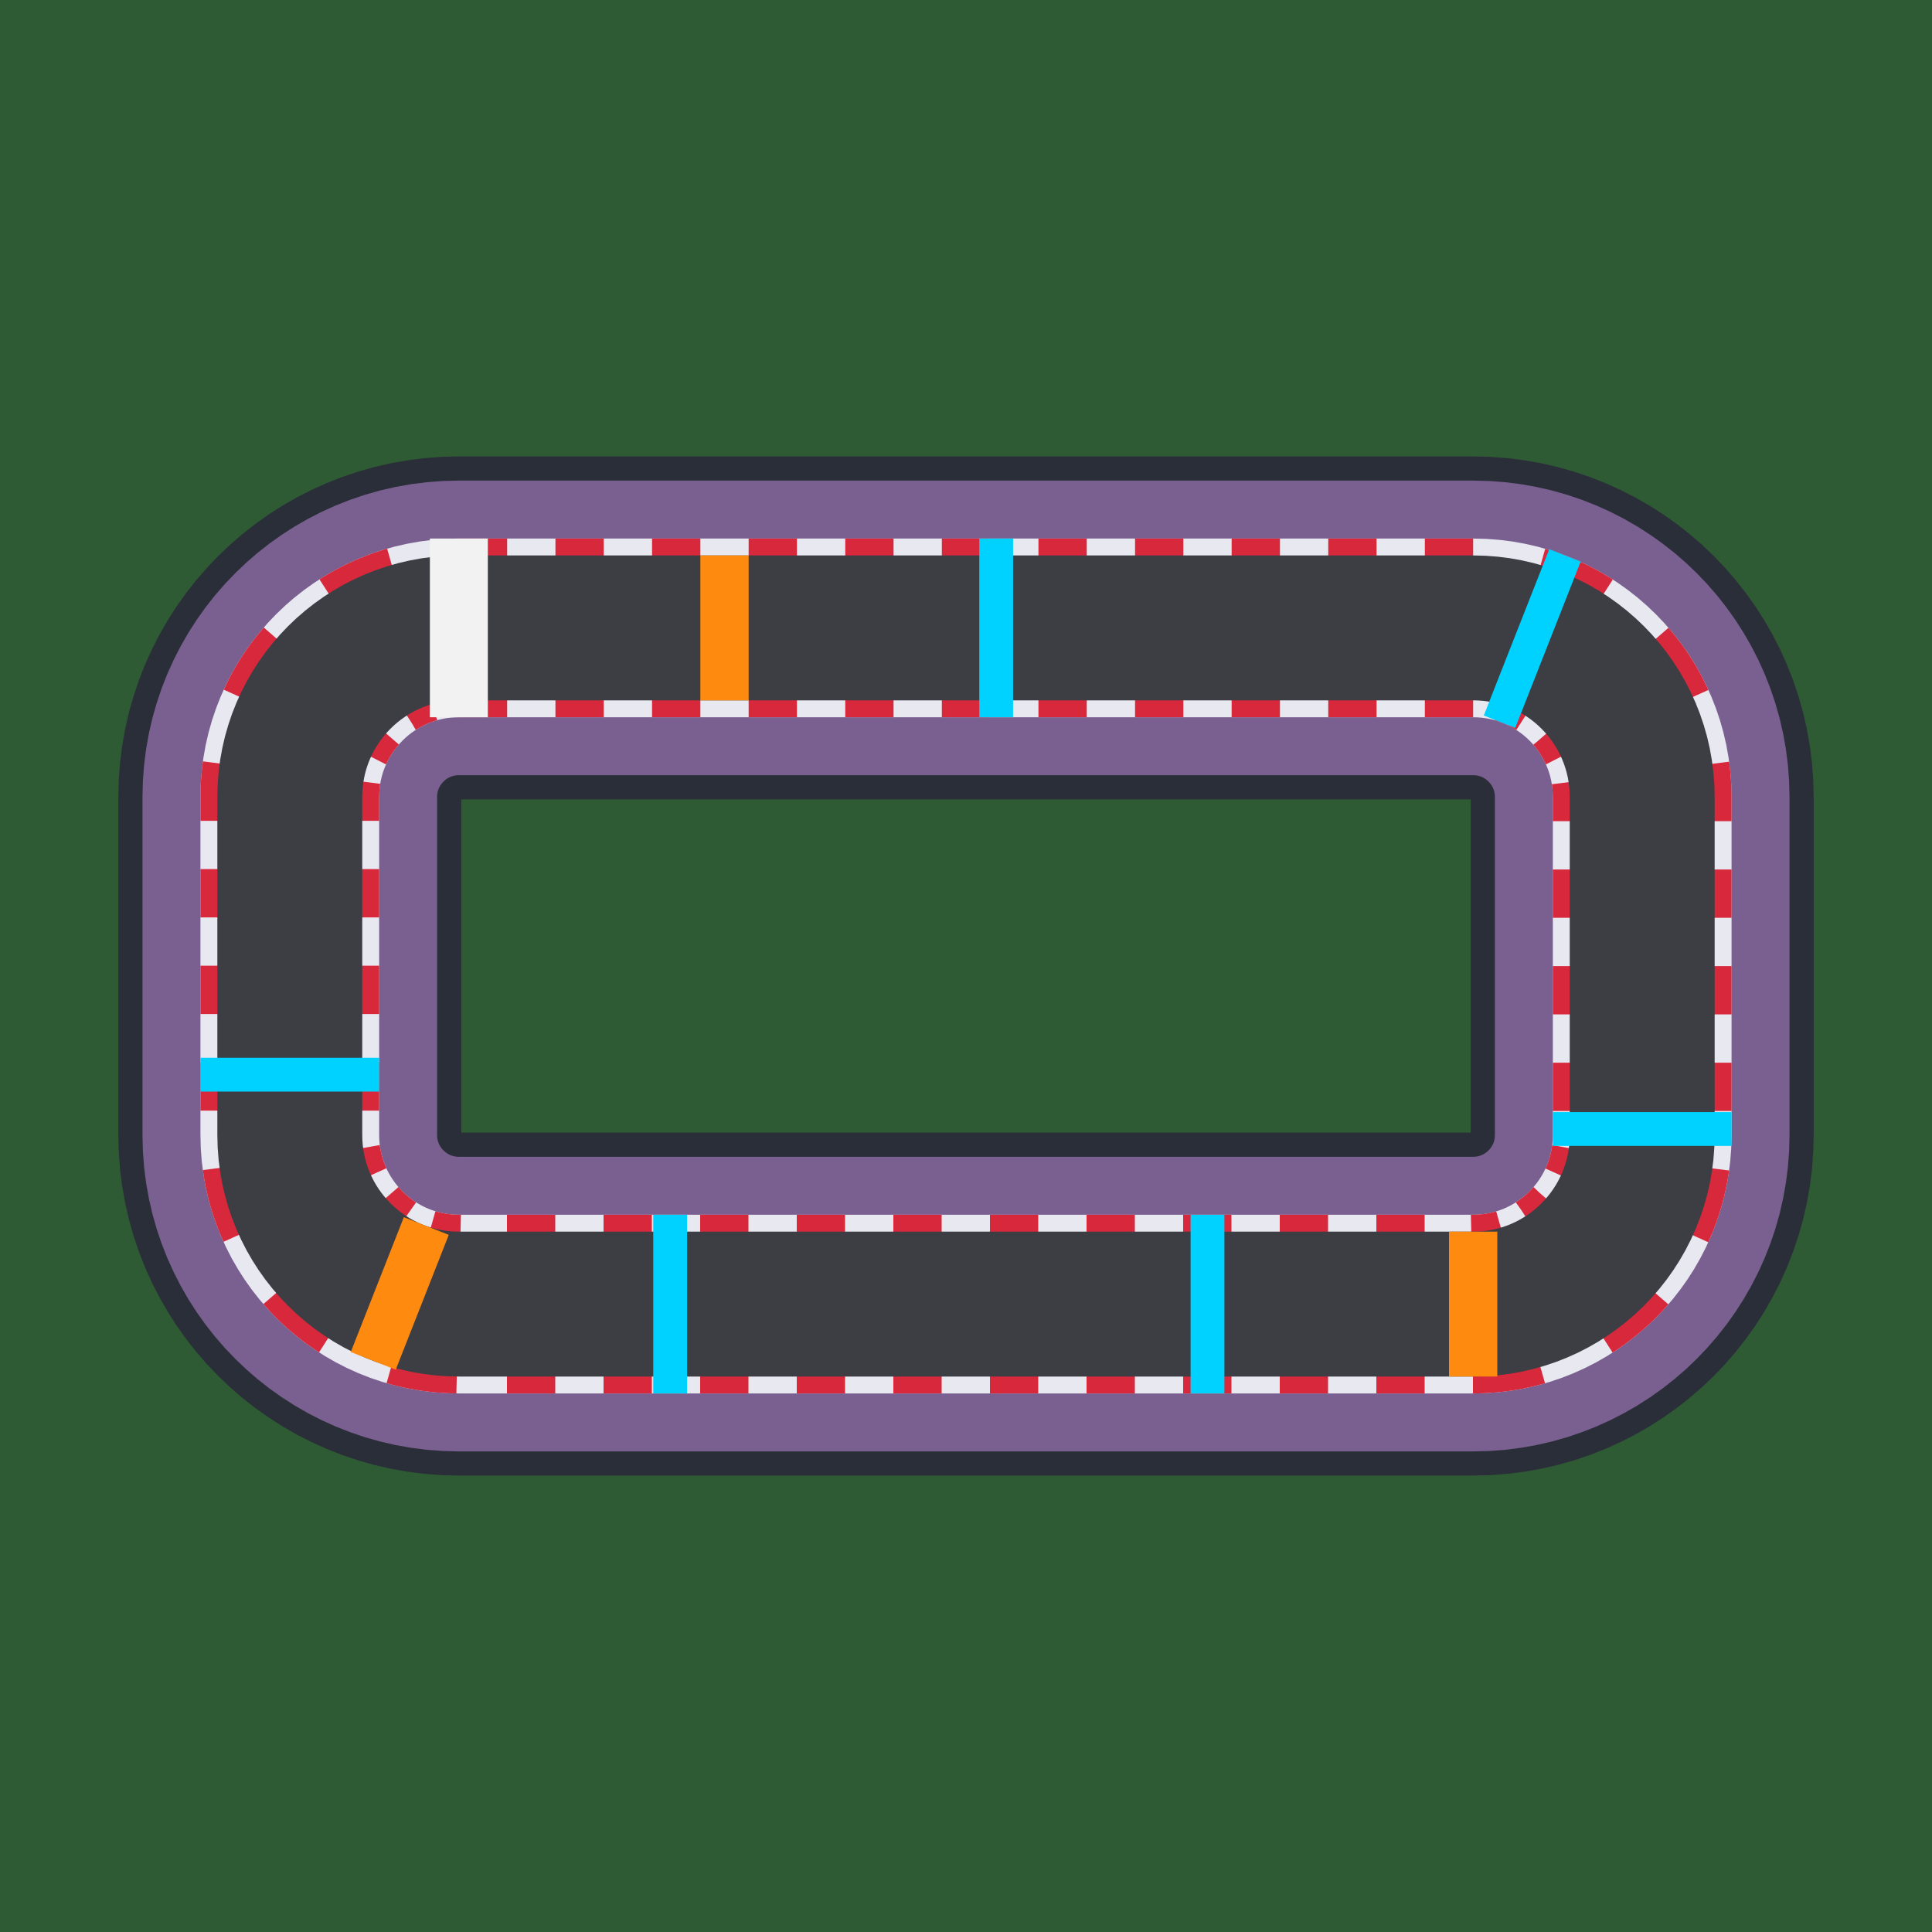
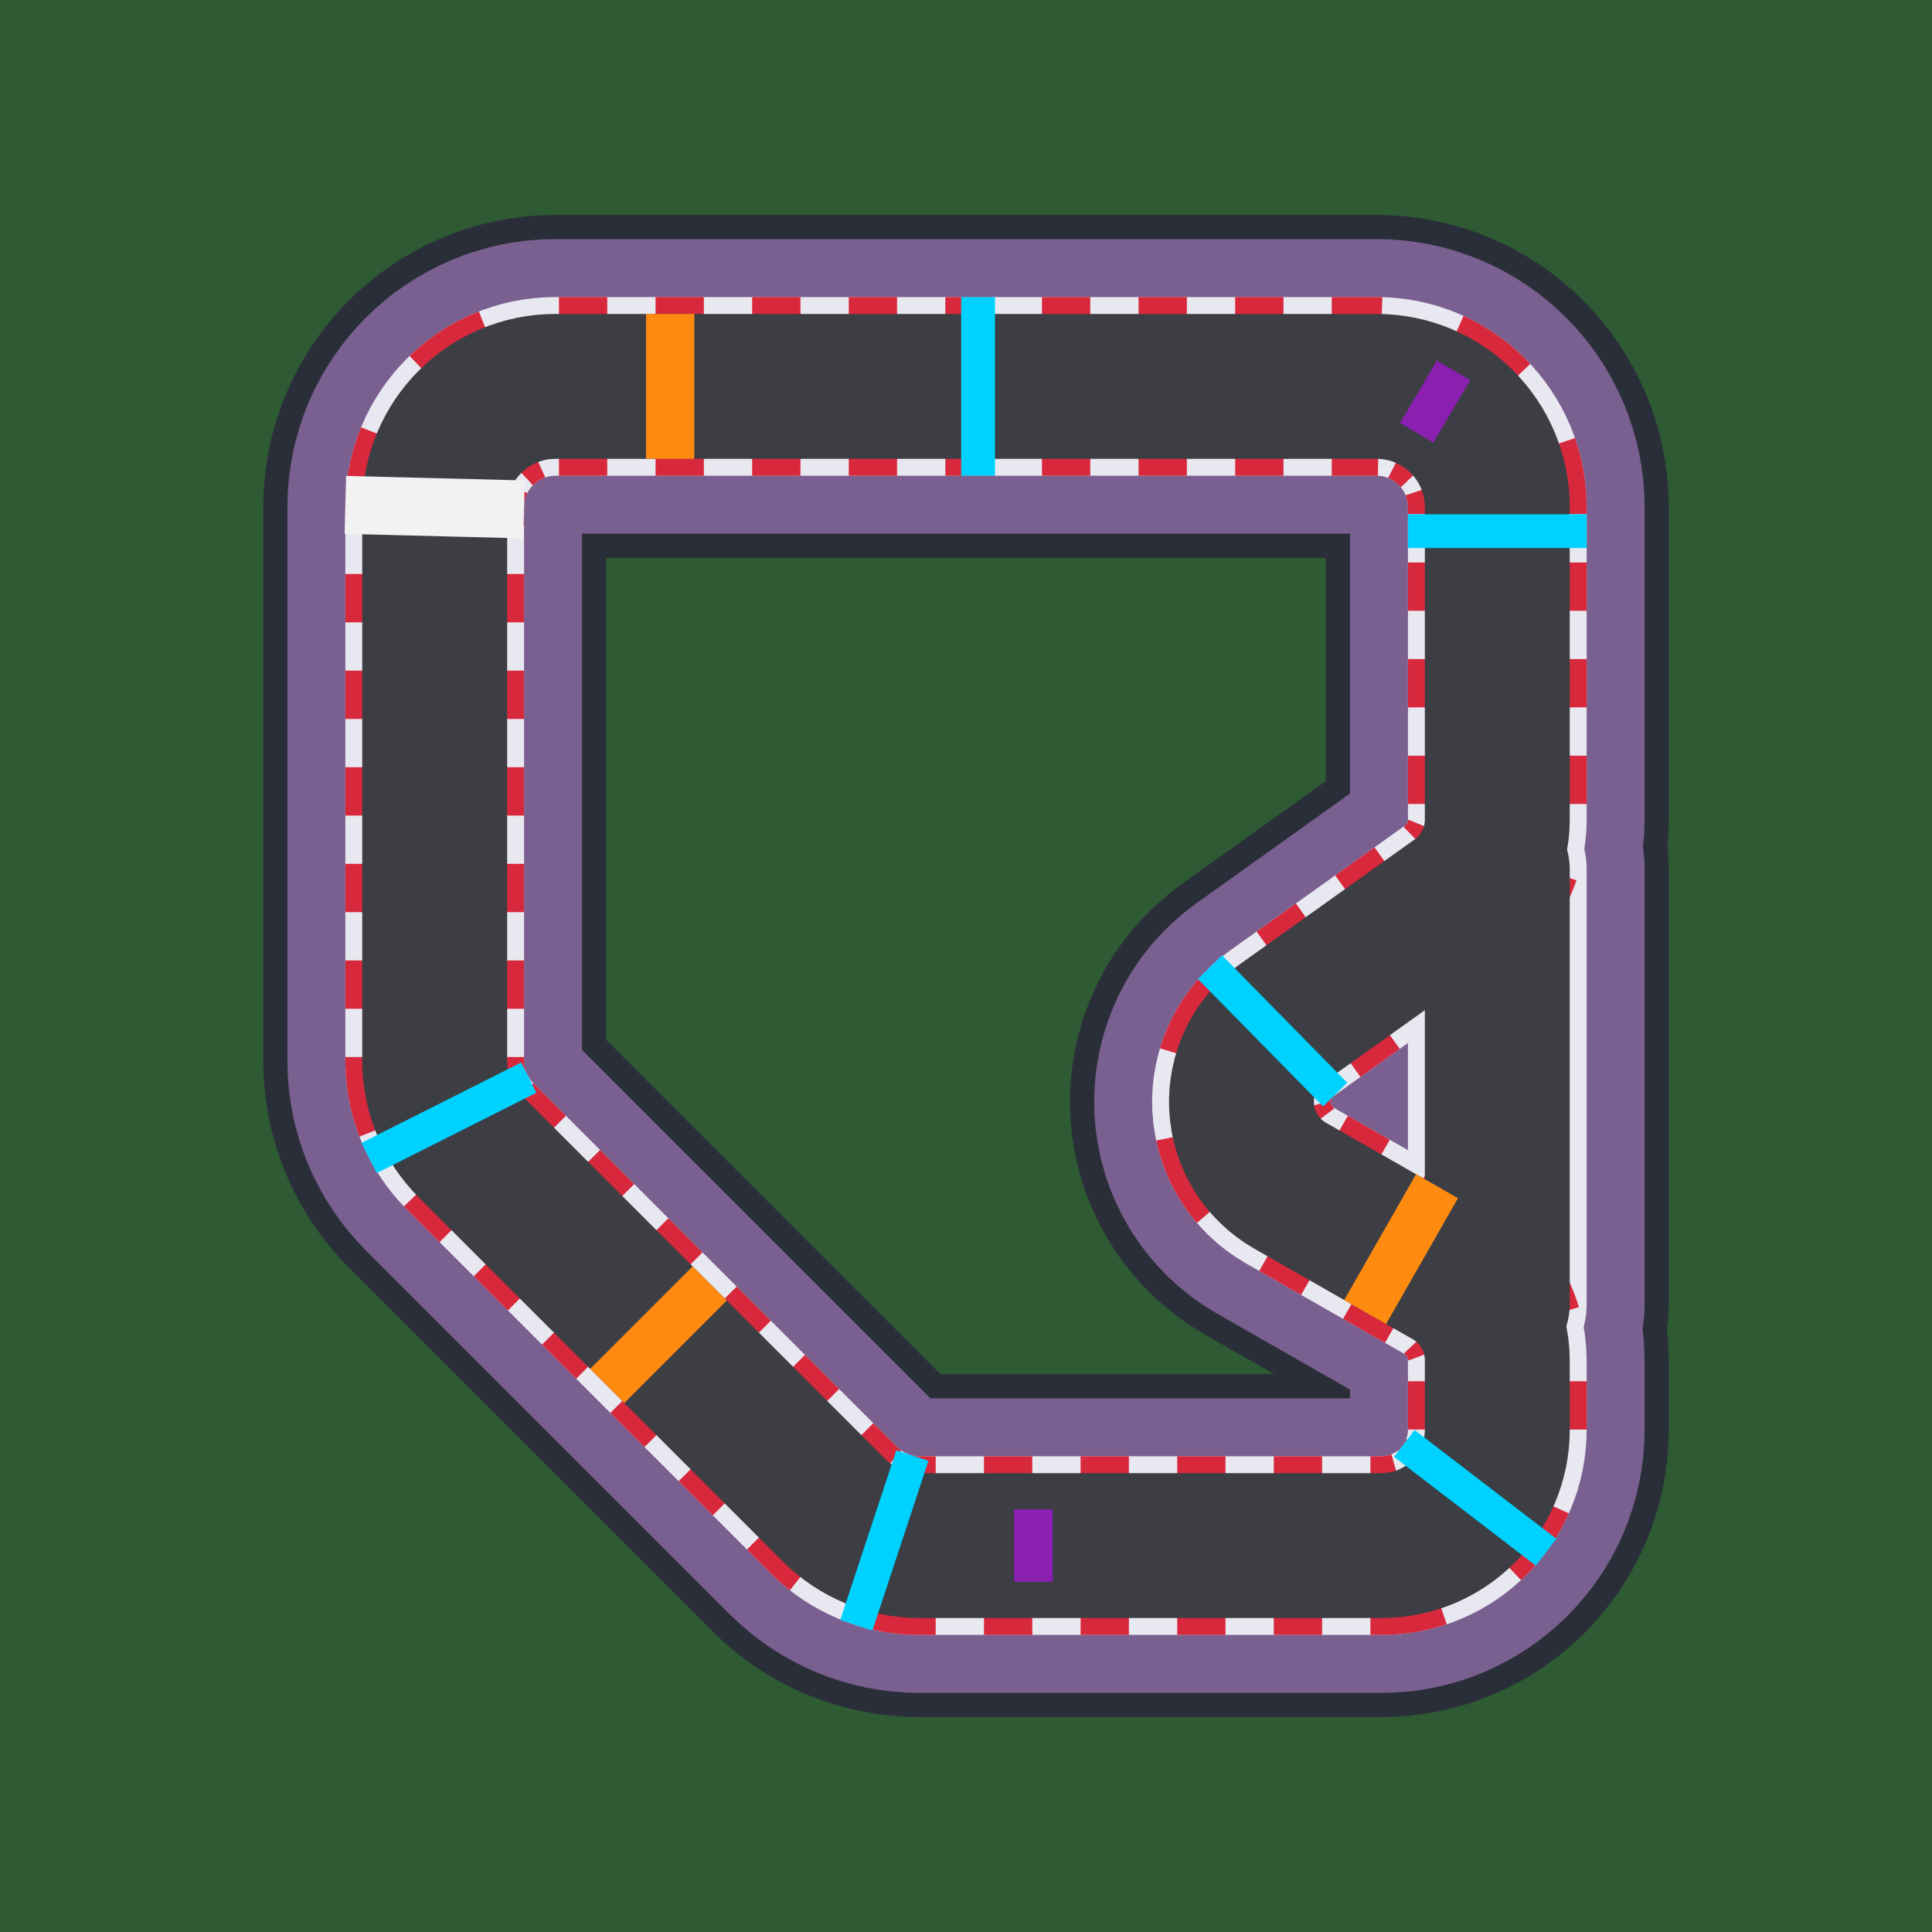
<svg xmlns="http://www.w3.org/2000/svg" width="1024" height="1024" viewBox="0 0 80 80" shape-rendering="geometricPrecision">
  <rect x="0" y="0" width="80" height="80" fill="#2E5A34" />
-   <path d="M 19 26 L 61 26 A 7 7 0 0 1 68 33 L 68 47 A 7 7 0 0 1 61 54 L 19 54 A 7 7 0 0 1 12 47 L 12 33 A 7 7 0 0 1 19 26 Z" fill="none" stroke="#2A2E38" stroke-width="14.2" stroke-linecap="butt" />
-   <path d="M 19 26 L 61 26 A 7 7 0 0 1 68 33 L 68 47 A 7 7 0 0 1 61 54 L 19 54 A 7 7 0 0 1 12 47 L 12 33 A 7 7 0 0 1 19 26 Z" fill="none" stroke="#7A6090" stroke-width="12.2" stroke-linecap="butt" />
-   <path d="M 19 26 L 61 26 A 7 7 0 0 1 68 33 L 68 47 A 7 7 0 0 1 61 54 L 19 54 A 7 7 0 0 1 12 47 L 12 33 A 7 7 0 0 1 19 26 Z" fill="none" stroke="#E8E8F0" stroke-width="7.4" stroke-linecap="butt" />
-   <path d="M 19 26 L 61 26 A 7 7 0 0 1 68 33 L 68 47 A 7 7 0 0 1 61 54 L 19 54 A 7 7 0 0 1 12 47 L 12 33 A 7 7 0 0 1 19 26 Z" fill="none" stroke="#D8283C" stroke-width="7.4" stroke-linecap="butt" stroke-dasharray="2.00 2.00" stroke-dashoffset="0.00" />
-   <path d="M 19 26 L 61 26 A 7 7 0 0 1 68 33 L 68 47 A 7 7 0 0 1 61 54 L 19 54 A 7 7 0 0 1 12 47 L 12 33 A 7 7 0 0 1 19 26 Z" fill="none" stroke="#3C3E44" stroke-width="6" stroke-linecap="butt" />
-   <polygon points="17.8,22.3 17.8,29.7 20.2,29.7 20.2,22.3" fill="#F2F2F2" stroke="none" />
-   <polygon points="40.55,22.3 40.55,29.7 41.95,29.7 41.95,22.3" fill="#00D2FF" stroke="none" />
-   <polygon points="64.15,22.742 61.44,29.628 62.743,30.141 65.452,23.255" fill="#00D2FF" stroke="none" />
-   <polygon points="71.7,46.05 64.3,46.05 64.3,47.45 71.7,47.45" fill="#00D2FF" stroke="none" />
-   <polygon points="50.7,57.7 50.7,50.3 49.3,50.3 49.3,57.7" fill="#00D2FF" stroke="none" />
-   <polygon points="28.45,57.7 28.45,50.3 27.05,50.3 27.05,57.7" fill="#00D2FF" stroke="none" />
-   <polygon points="8.3,45.2 15.7,45.2 15.7,43.8 8.3,43.8" fill="#00D2FF" stroke="none" />
-   <polygon points="29,23 29,29 31,29 31,23" fill="#FF8A10" stroke="none" />
-   <polygon points="62,57 62,51 60,51 60,57" fill="#FF8A10" stroke="none" />
-   <polygon points="16.386,56.717 18.583,51.133 16.722,50.401 14.525,55.984" fill="#FF8A10" stroke="none" />
+   <path d="M 18 21 A 5 5 0 0 1 23 16 L 57 16 A 5 5 0 0 1 62 21 L 62 33.941 A 4 4 0 0 1 60.325 37.197 L 53.081 42.37 A 4 4 0 0 0 53.422 49.098 L 59.985 52.848 A 4 4 0 0 1 62 56.321 L 62 59.2 A 4.8 4.8 0 0 1 57.2 64 L 38.071 64 A 5 5 0 0 1 34.535 62.535 L 19.465 47.465 A 5 5 0 0 1 18 43.929 L 18 21 Z" fill="none" stroke="#2A2E38" stroke-width="14.2" stroke-linecap="butt" />
+   <path d="M 62.0 36.0 L 62.0 54.0" fill="none" stroke="#2A2E38" stroke-width="14.2" stroke-linecap="round" stroke-linejoin="round" />
+   <path d="M 18 21 A 5 5 0 0 1 23 16 L 57 16 A 5 5 0 0 1 62 21 L 62 33.941 A 4 4 0 0 1 60.325 37.197 L 53.081 42.37 A 4 4 0 0 0 53.422 49.098 L 59.985 52.848 A 4 4 0 0 1 62 56.321 L 62 59.2 A 4.8 4.8 0 0 1 57.2 64 L 38.071 64 A 5 5 0 0 1 34.535 62.535 L 19.465 47.465 A 5 5 0 0 1 18 43.929 L 18 21 Z" fill="none" stroke="#7A6090" stroke-width="12.2" stroke-linecap="butt" />
+   <path d="M 62.0 36.0 L 62.0 54.0" fill="none" stroke="#7A6090" stroke-width="12.2" stroke-linecap="round" stroke-linejoin="round" />
+   <path d="M 18 21 A 5 5 0 0 1 23 16 L 57 16 A 5 5 0 0 1 62 21 L 62 33.941 A 4 4 0 0 1 60.325 37.197 L 53.081 42.37 A 4 4 0 0 0 53.422 49.098 L 59.985 52.848 A 4 4 0 0 1 62 56.321 L 62 59.2 A 4.8 4.8 0 0 1 57.2 64 L 38.071 64 A 5 5 0 0 1 34.535 62.535 L 19.465 47.465 A 5 5 0 0 1 18 43.929 L 18 21 Z" fill="none" stroke="#E8E8F0" stroke-width="7.4" stroke-linecap="butt" />
+   <path d="M 62.0 36.0 L 62.0 54.0" fill="none" stroke="#E8E8F0" stroke-width="7.4" stroke-linecap="round" stroke-linejoin="round" />
+   <path d="M 18 21 A 5 5 0 0 1 23 16 L 57 16 A 5 5 0 0 1 62 21 L 62 33.941 A 4 4 0 0 1 60.325 37.197 L 53.081 42.37 A 4 4 0 0 0 53.422 49.098 L 59.985 52.848 A 4 4 0 0 1 62 56.321 L 62 59.2 A 4.8 4.8 0 0 1 57.2 64 L 38.071 64 A 5 5 0 0 1 34.535 62.535 L 19.465 47.465 A 5 5 0 0 1 18 43.929 L 18 21 Z" fill="none" stroke="#D8283C" stroke-width="7.4" stroke-linecap="butt" stroke-dasharray="2.00 2.00" stroke-dashoffset="0.00" />
+   <path d="M 18 21 A 5 5 0 0 1 23 16 L 57 16 A 5 5 0 0 1 62 21 L 62 33.941 A 4 4 0 0 1 60.325 37.197 L 53.081 42.37 A 4 4 0 0 0 53.422 49.098 L 59.985 52.848 A 4 4 0 0 1 62 56.321 L 62 59.2 A 4.8 4.8 0 0 1 57.2 64 L 38.071 64 A 5 5 0 0 1 34.535 62.535 L 19.465 47.465 A 5 5 0 0 1 18 43.929 L 18 21 Z" fill="none" stroke="#3C3E44" stroke-width="6" stroke-linecap="butt" />
+   <path d="M 62.0 36.0 L 62.0 54.0" fill="none" stroke="#3C3E44" stroke-width="6" stroke-linecap="round" stroke-linejoin="round" />
+   <polygon points="14.271,22.106 21.668,22.293 21.729,19.894 14.332,19.707" fill="#F2F2F2" stroke="none" />
+   <polygon points="39.8,12.3 39.8,19.7 41.2,19.7 41.2,12.3" fill="#00D2FF" stroke="none" />
+   <polygon points="65.7,21.296 58.3,21.296 58.3,22.695 65.7,22.695" fill="#00D2FF" stroke="none" />
+   <polygon points="55.786,44.834 50.599,39.556 49.601,40.538 54.788,45.816" fill="#00D2FF" stroke="none" />
+   <polygon points="64.445,63.718 58.574,59.214 57.722,60.324 63.593,64.829" fill="#00D2FF" stroke="none" />
+   <polygon points="36.124,67.517 38.445,60.491 37.116,60.052 34.794,67.078" fill="#00D2FF" stroke="none" />
+   <polygon points="15.6,48.575 22.21,45.248 21.581,43.997 14.971,47.324" fill="#00D2FF" stroke="none" />
+   <polygon points="26.75,13 26.75,19 28.75,19 28.75,13" fill="#FF8A10" stroke="none" />
+   <polygon points="58.636,48.622 55.659,53.832 57.396,54.824 60.372,49.615" fill="#FF8A10" stroke="none" />
+   <polygon points="25.852,58.094 30.094,53.852 28.68,52.438 24.438,56.68" fill="#FF8A10" stroke="none" />
+   <polygon points="59.498,14.93 57.976,17.515 59.355,18.327 60.877,15.741" fill="#8A1FB0" stroke="none" />
+   <polygon points="43.591,65.5 43.591,62.5 41.991,62.5 41.991,65.5" fill="#8A1FB0" stroke="none" />
</svg>
